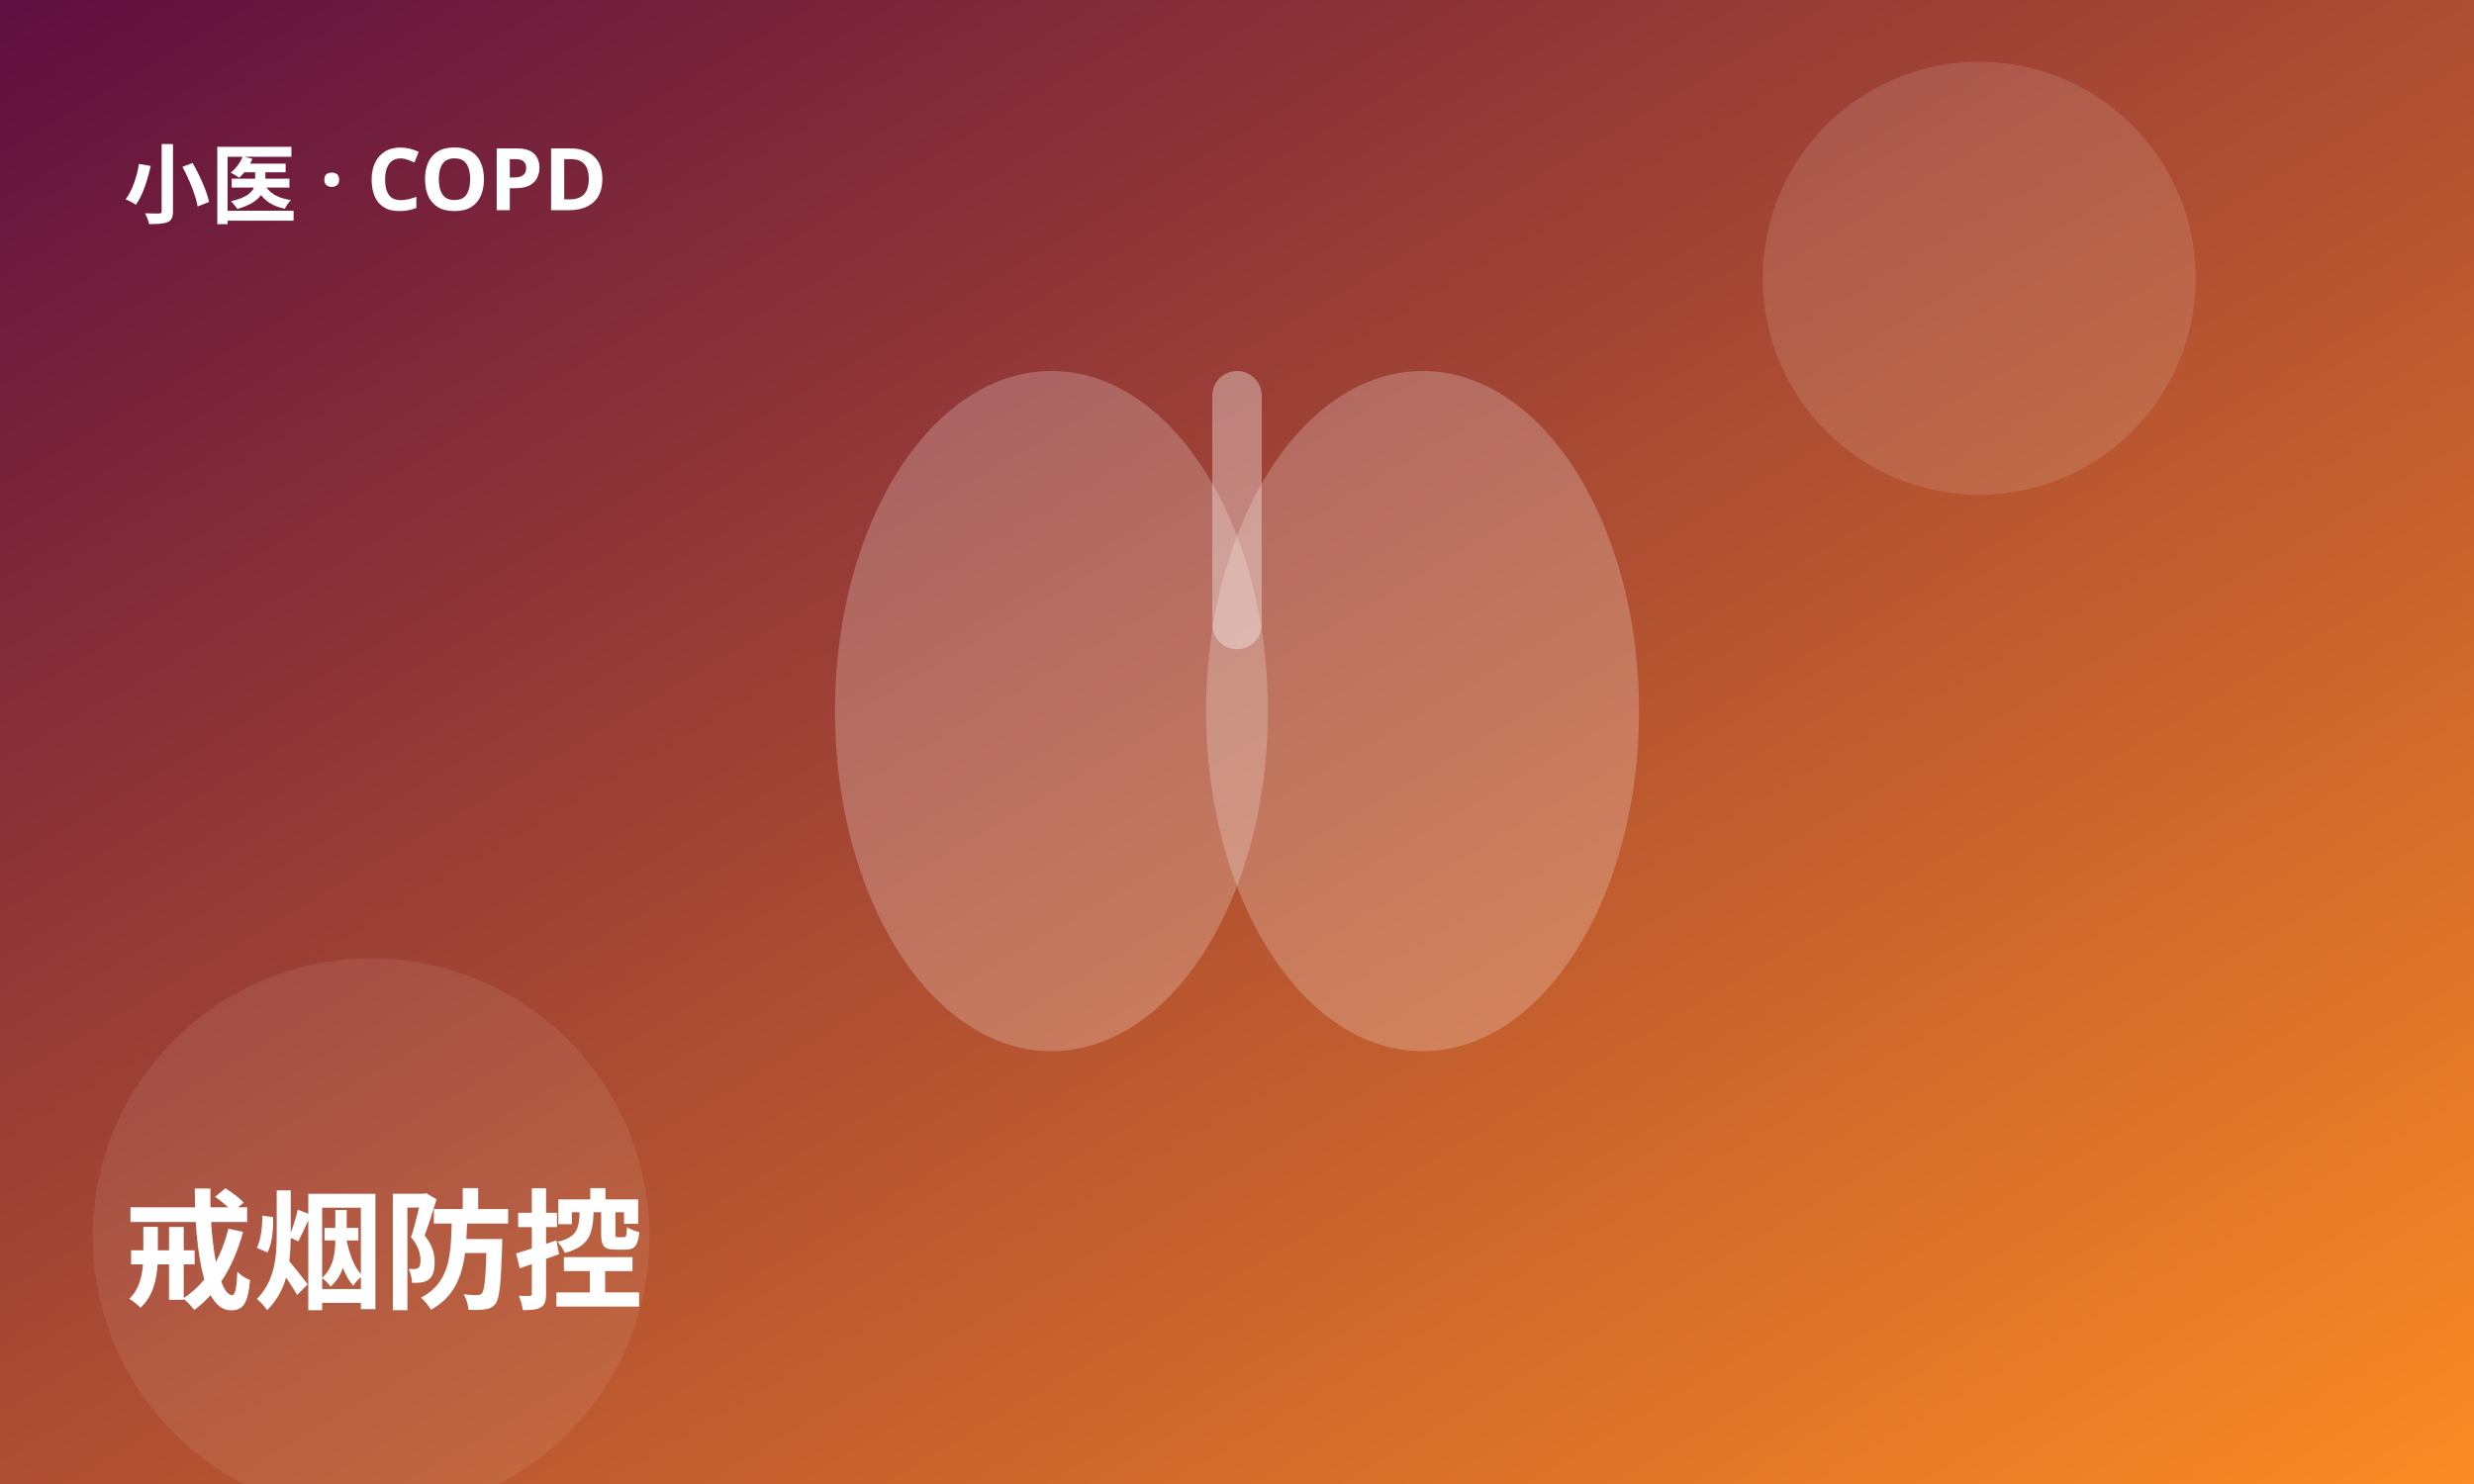
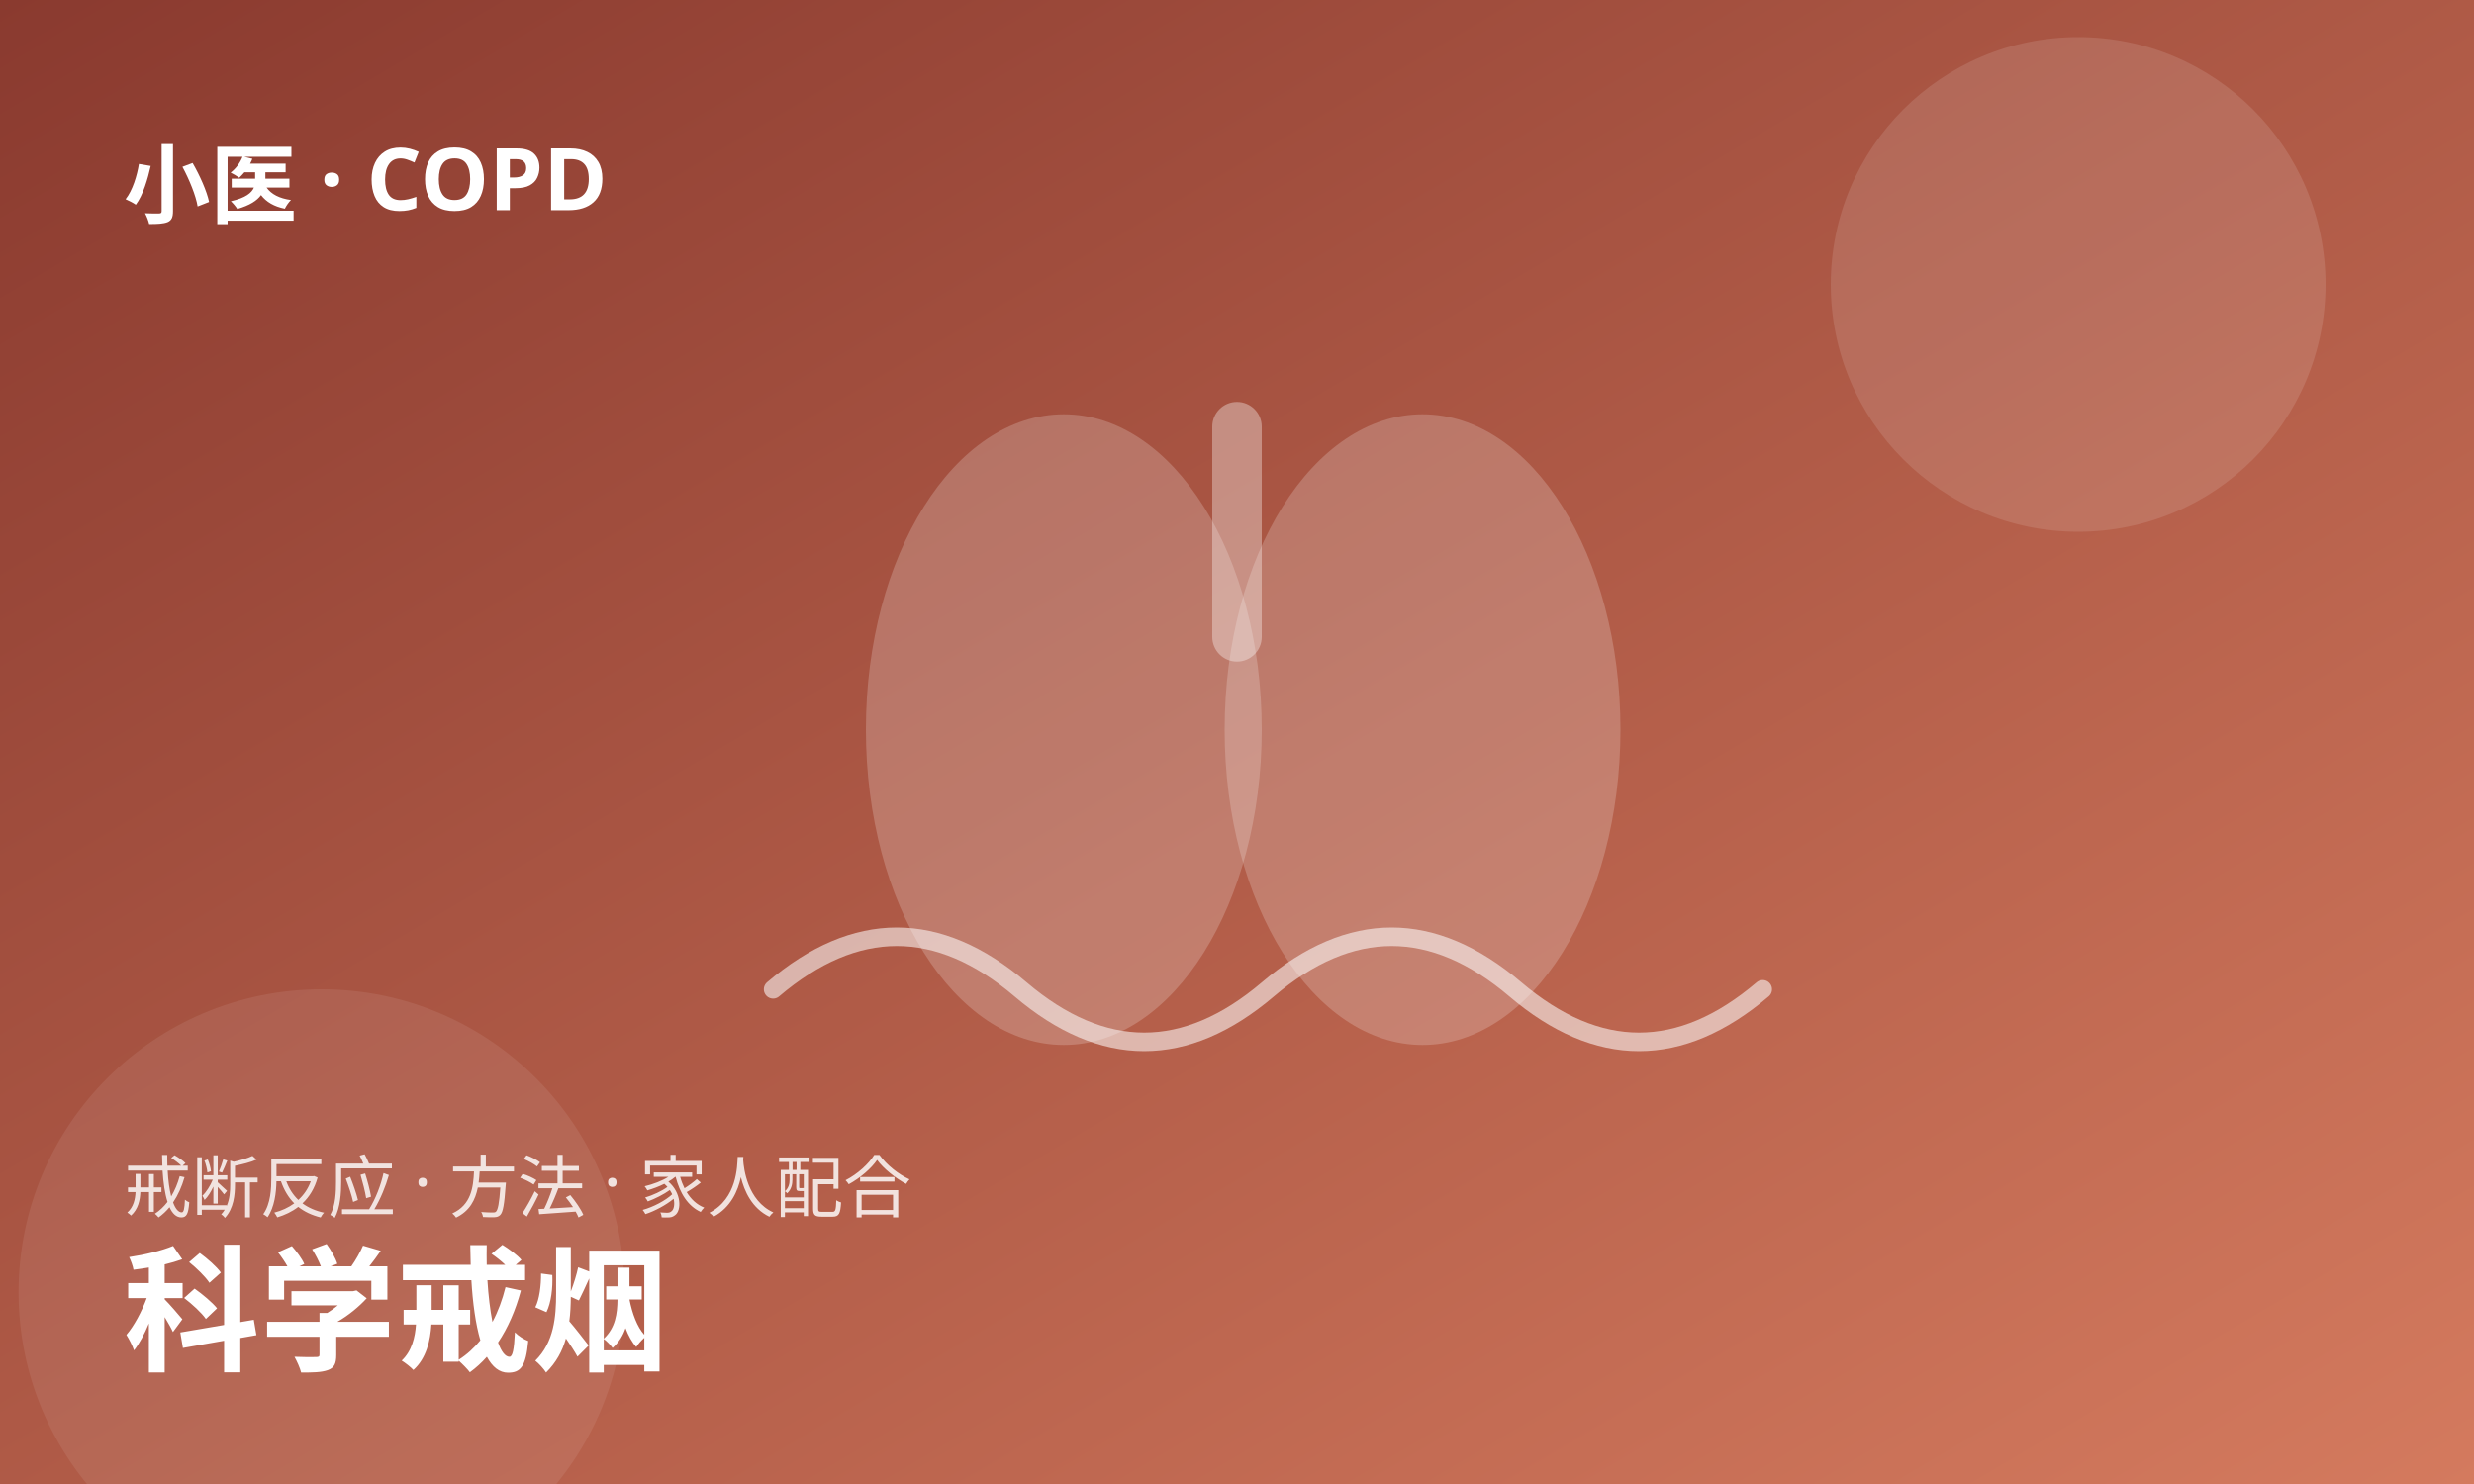
<svg xmlns="http://www.w3.org/2000/svg" width="800" height="480" viewBox="0 0 800 480">
  <defs>
    <linearGradient id="g" x1="0" y1="0" x2="1" y2="1">
-       <stop offset="0%" stop-color="#5f0f40" />
-       <stop offset="100%" stop-color="#fb8b24" />
+       <stop offset="0%" stop-color="#8a3a2f" />
+       <stop offset="100%" stop-color="#d47a5e" />
    </linearGradient>
  </defs>
  <rect width="800" height="480" fill="url(#g)" />
-   <circle cx="640" cy="90" r="70" fill="rgba(255,255,255,0.12)" />
-   <circle cx="120" cy="400" r="90" fill="rgba(255,255,255,0.08)" />
-   <ellipse cx="340" cy="230" rx="70" ry="110" fill="rgba(255,255,255,0.22)" />
-   <ellipse cx="460" cy="230" rx="70" ry="110" fill="rgba(255,255,255,0.22)" />
-   <rect x="392" y="120" width="16" height="90" rx="8" fill="rgba(255,255,255,0.35)" />
+   <circle cx="672" cy="92" r="80" fill="rgba(255,255,255,0.12)" />
+   <circle cx="104" cy="418" r="98" fill="rgba(255,255,255,0.08)" />
+   <ellipse cx="344" cy="236" rx="64" ry="102" fill="rgba(255,255,255,0.20)" />
+   <ellipse cx="460" cy="236" rx="64" ry="102" fill="rgba(255,255,255,0.20)" />
+   <rect x="392" y="130" width="16" height="84" rx="8" fill="rgba(255,255,255,0.34)" />
+   <path d="M250 320 q40 -34 80 0 t80 0 t80 0 t80 0" fill="none" stroke="rgba(255,255,255,0.55)" stroke-width="6" stroke-linecap="round" />
  <text x="40" y="70" fill="#fff" font-family="Segoe UI, Microsoft YaHei, sans-serif" font-size="28" font-weight="700">小医 · COPD</text>
-   <text x="40" y="420" fill="#fff" font-family="Segoe UI, Microsoft YaHei, sans-serif" font-size="42" font-weight="700">戒烟防控</text>
+   <text x="40" y="392" fill="rgba(255,255,255,0.82)" font-family="Segoe UI, Microsoft YaHei, sans-serif" font-size="22">戒断反应 · 方法 · 家人配合</text>
+   <text x="40" y="440" fill="#fff" font-family="Segoe UI, Microsoft YaHei, sans-serif" font-size="44" font-weight="700">科学戒烟</text>
</svg>
